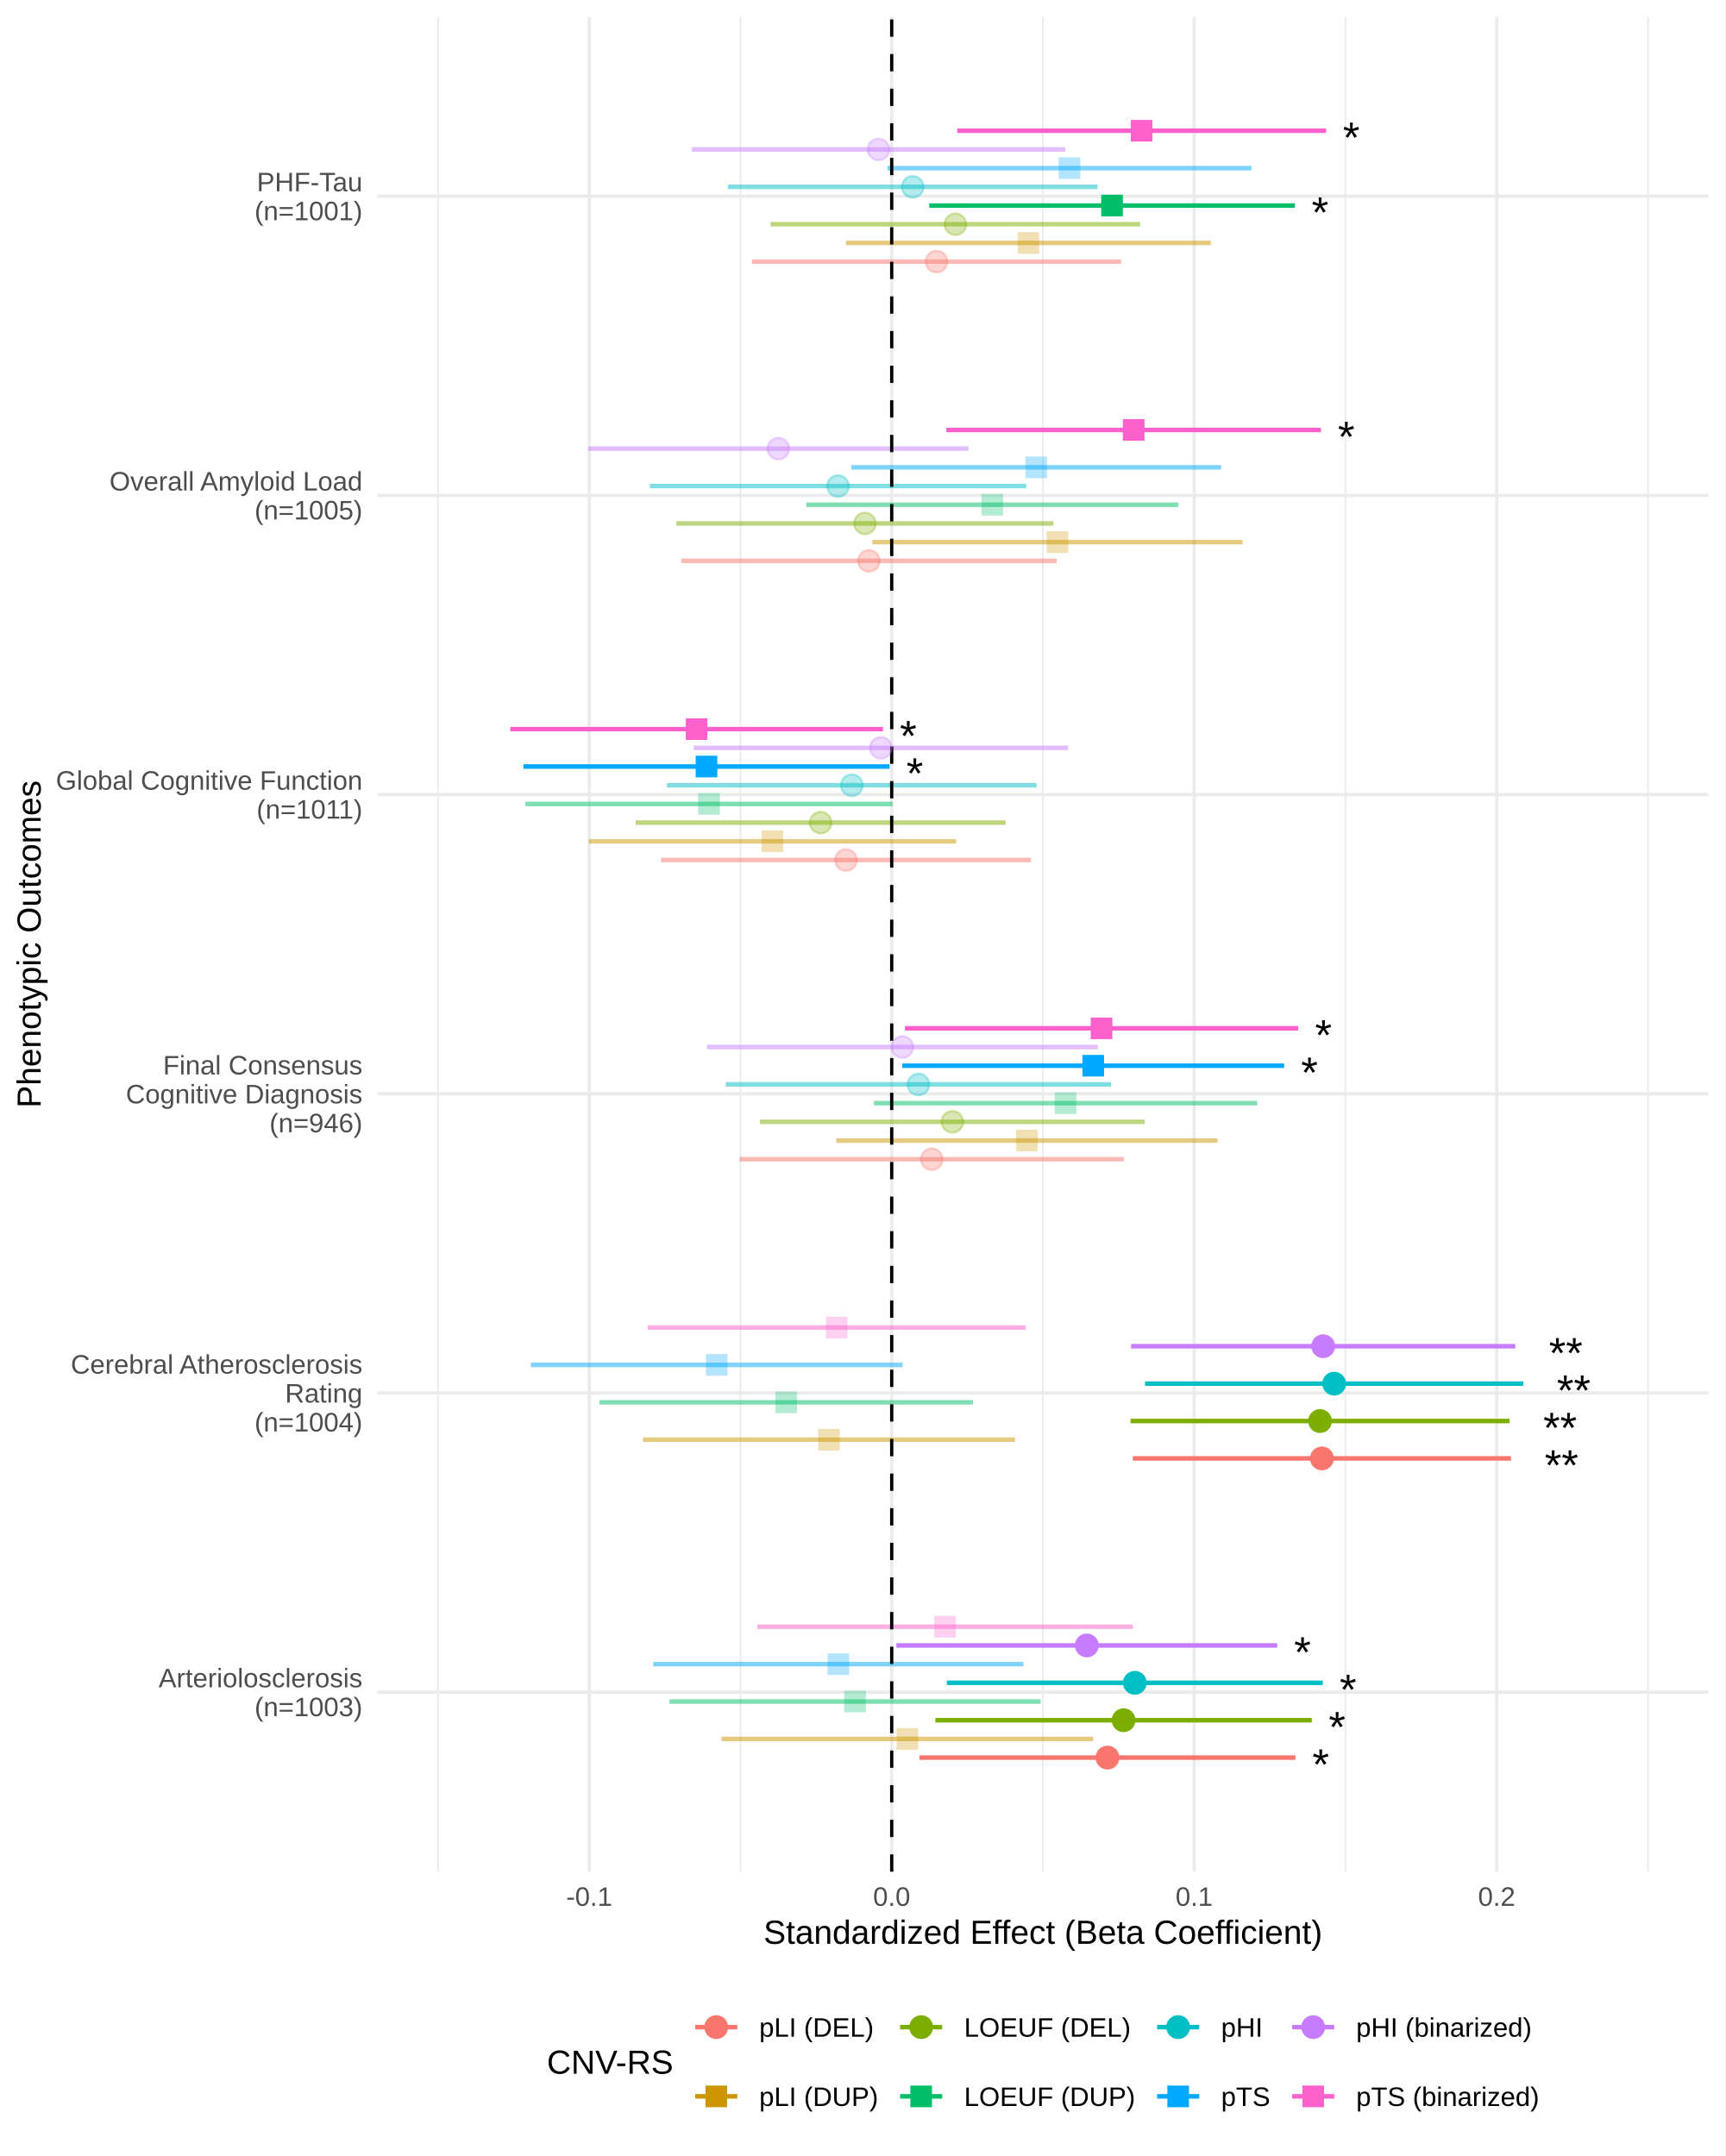
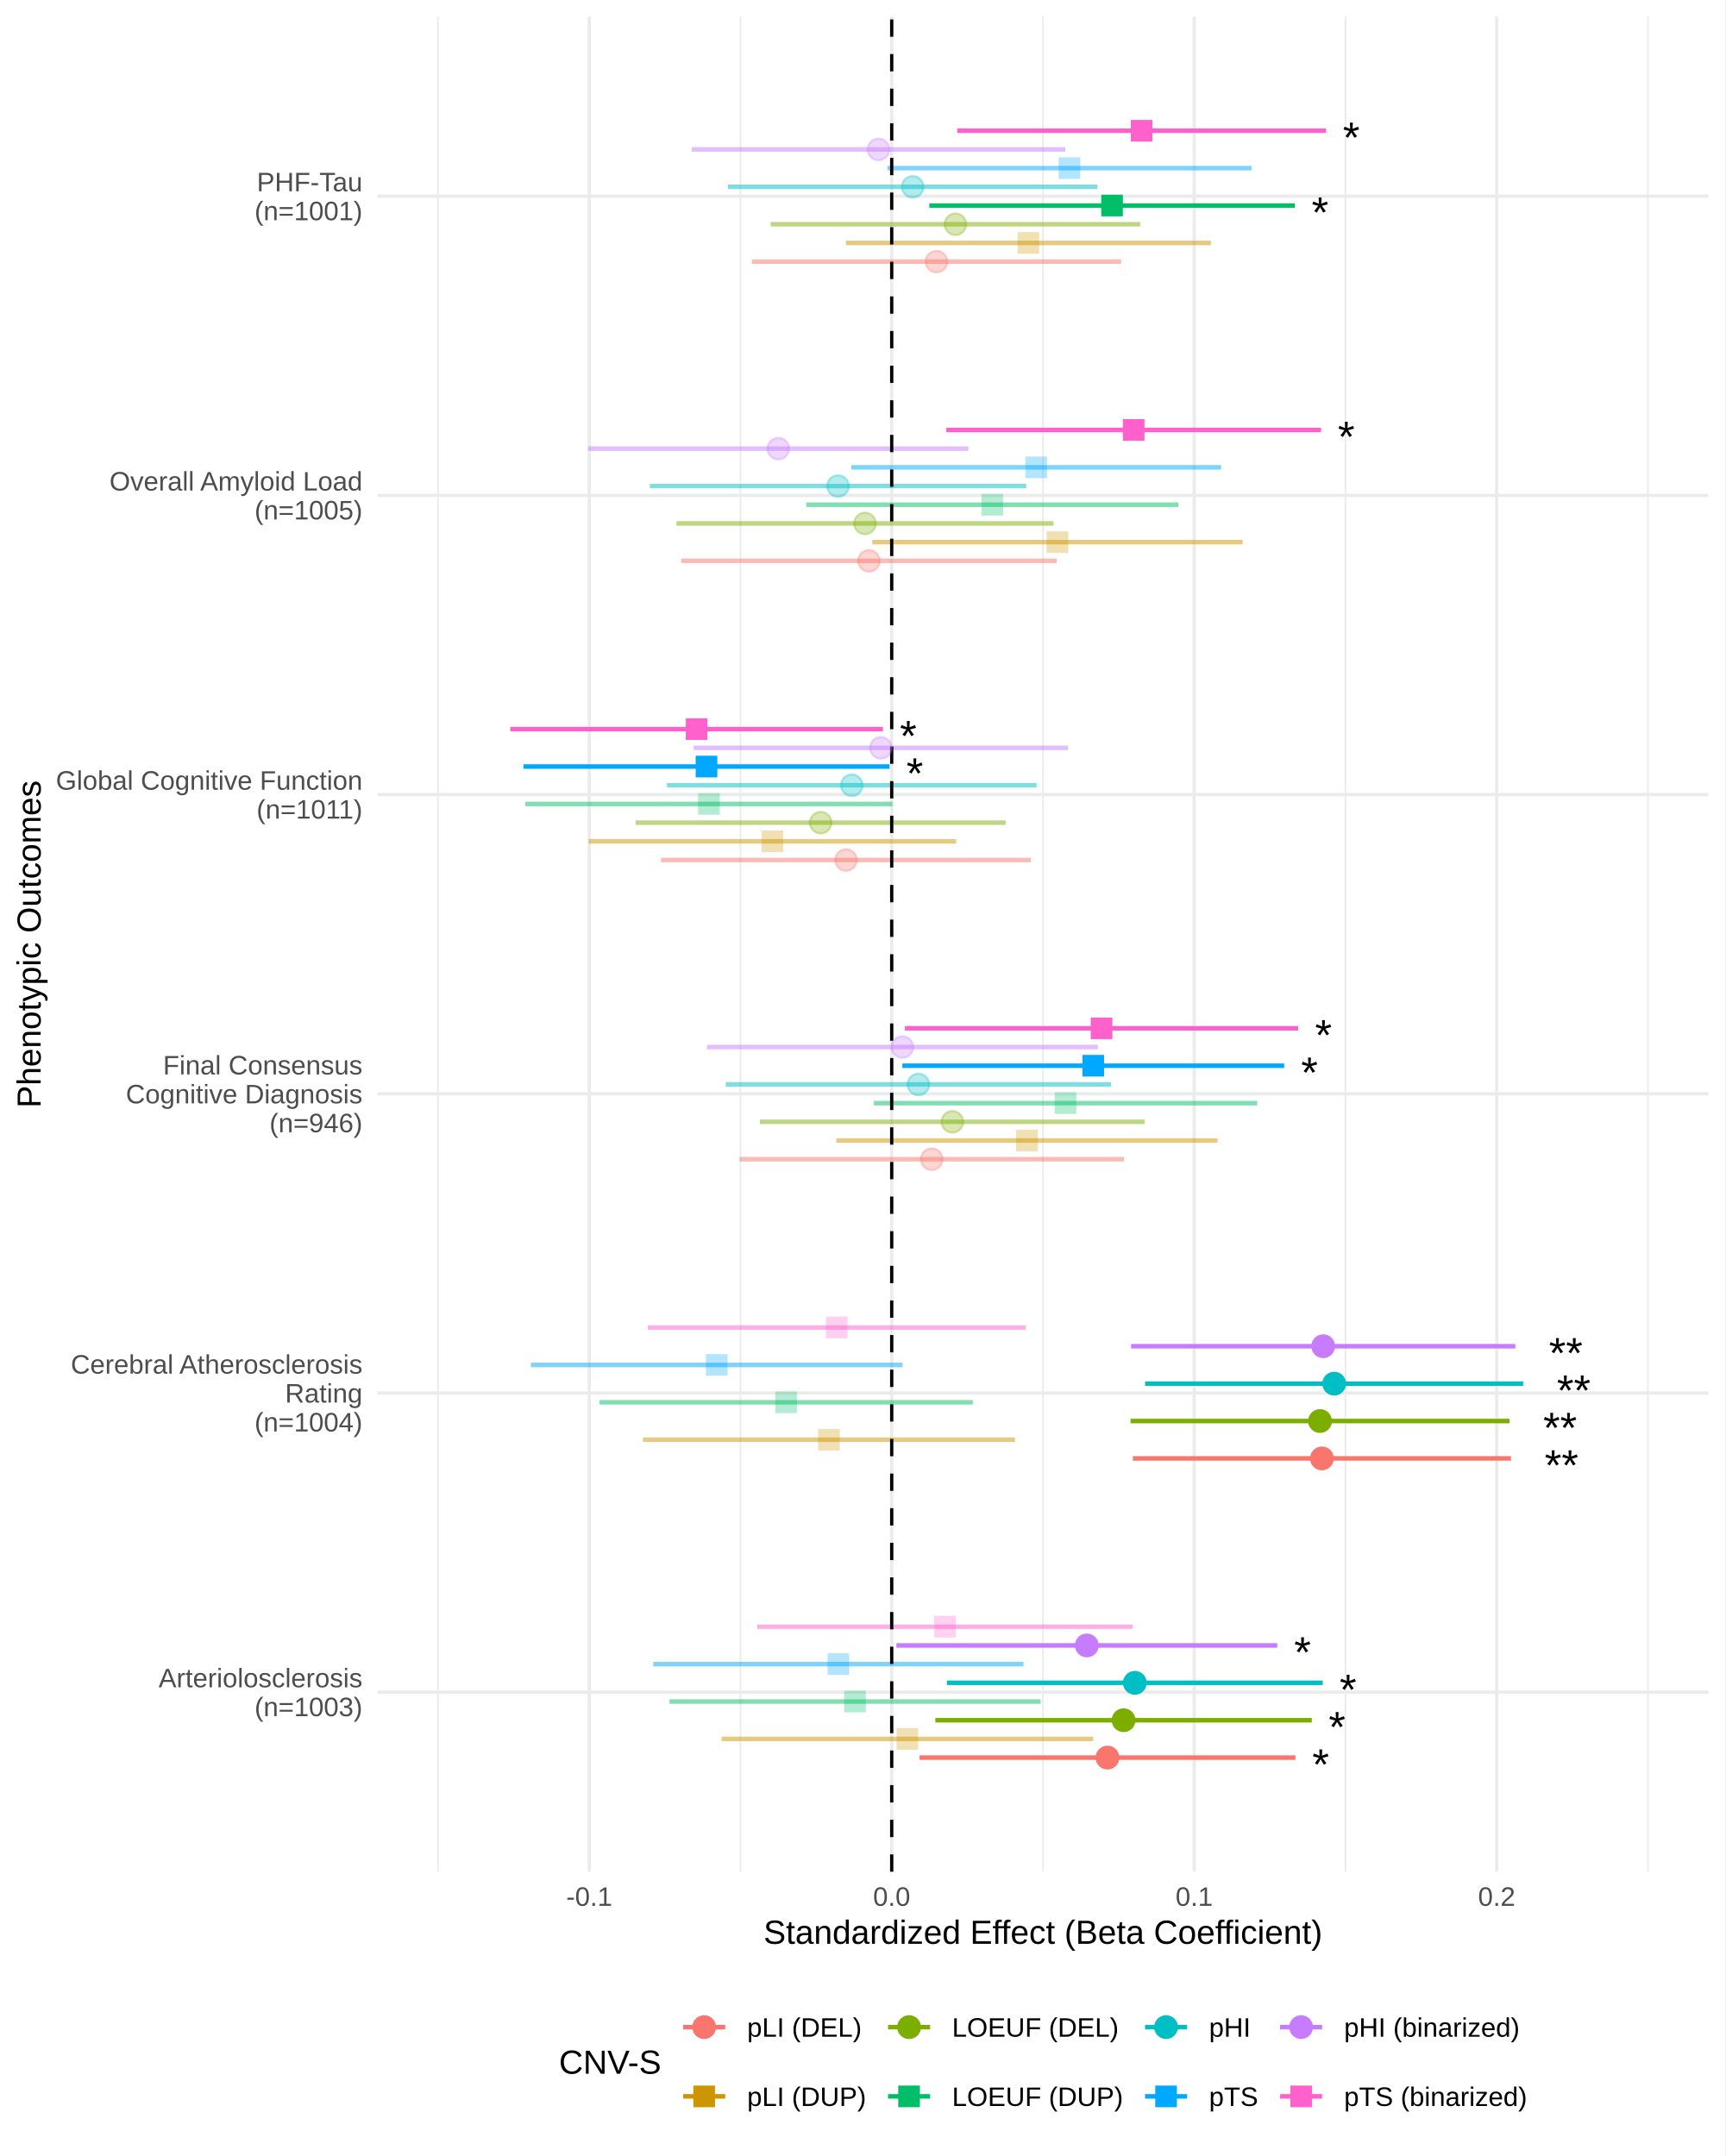
<svg xmlns="http://www.w3.org/2000/svg" width="566.93pt" height="708.66pt" viewBox="0 0 566.93 708.66">
  <g class="svglite">
    <defs>
      <style type="text/css">
    .svglite line, .svglite polyline, .svglite polygon, .svglite path, .svglite rect, .svglite circle {
      fill: none;
      stroke: #000000;
      stroke-linecap: round;
      stroke-linejoin: round;
      stroke-miterlimit: 10.00;
    }
    .svglite text {
      white-space: pre;
    }
    .svglite g.glyphgroup path {
      fill: inherit;
      stroke: none;
    }
  </style>
    </defs>
    <rect width="100%" height="100%" style="stroke: none; fill: #FFFFFF;" />
    <defs>
      <clipPath id="cpMC4wMHw1NjYuOTN8MC4wMHw3MDguNjY=">
        <rect x="0.00" y="0.00" width="566.93" height="708.66" />
      </clipPath>
    </defs>
    <g clip-path="url(#cpMC4wMHw1NjYuOTN8MC4wMHw3MDguNjY=)">
      <rect x="0.00" y="0.00" width="566.93" height="708.66" style="stroke-width: 1.07; stroke: none; fill: #FFFFFF;" />
    </g>
    <defs>
      <clipPath id="cpMTI0LjA1fDU2MS40NXw1LjQ4fDYxNS4yMQ==">
        <rect x="124.05" y="5.48" width="437.40" height="609.73" />
      </clipPath>
    </defs>
    <g clip-path="url(#cpMTI0LjA1fDU2MS40NXw1LjQ4fDYxNS4yMQ==)">
      <polyline points="143.93,615.21 143.93,5.48 " style="stroke-width: 0.53; stroke: #EBEBEB; stroke-linecap: butt;" />
      <polyline points="243.34,615.21 243.34,5.48 " style="stroke-width: 0.53; stroke: #EBEBEB; stroke-linecap: butt;" />
      <polyline points="342.75,615.21 342.75,5.48 " style="stroke-width: 0.53; stroke: #EBEBEB; stroke-linecap: butt;" />
      <polyline points="442.16,615.21 442.16,5.48 " style="stroke-width: 0.53; stroke: #EBEBEB; stroke-linecap: butt;" />
      <polyline points="541.57,615.21 541.57,5.48 " style="stroke-width: 0.53; stroke: #EBEBEB; stroke-linecap: butt;" />
      <polyline points="124.05,556.20 561.45,556.20 " style="stroke-width: 1.07; stroke: #EBEBEB; stroke-linecap: butt;" />
      <polyline points="124.05,457.86 561.45,457.86 " style="stroke-width: 1.07; stroke: #EBEBEB; stroke-linecap: butt;" />
      <polyline points="124.05,359.52 561.45,359.52 " style="stroke-width: 1.07; stroke: #EBEBEB; stroke-linecap: butt;" />
      <polyline points="124.05,261.17 561.45,261.17 " style="stroke-width: 1.07; stroke: #EBEBEB; stroke-linecap: butt;" />
      <polyline points="124.05,162.83 561.45,162.83 " style="stroke-width: 1.07; stroke: #EBEBEB; stroke-linecap: butt;" />
      <polyline points="124.05,64.49 561.45,64.49 " style="stroke-width: 1.07; stroke: #EBEBEB; stroke-linecap: butt;" />
      <polyline points="193.64,615.21 193.64,5.48 " style="stroke-width: 1.07; stroke: #EBEBEB; stroke-linecap: butt;" />
      <polyline points="293.04,615.21 293.04,5.48 " style="stroke-width: 1.07; stroke: #EBEBEB; stroke-linecap: butt;" />
      <polyline points="392.45,615.21 392.45,5.48 " style="stroke-width: 1.07; stroke: #EBEBEB; stroke-linecap: butt;" />
      <polyline points="491.86,615.21 491.86,5.48 " style="stroke-width: 1.07; stroke: #EBEBEB; stroke-linecap: butt;" />
      <line x1="247.10" y1="86.00" x2="368.42" y2="86.00" style="stroke-width: 1.49; stroke: #F8766D; stroke-opacity: 0.50; stroke-linecap: butt;" />
      <line x1="278.00" y1="79.85" x2="397.92" y2="79.85" style="stroke-width: 1.49; stroke: #CD9600; stroke-opacity: 0.50; stroke-linecap: butt;" />
      <line x1="253.24" y1="73.71" x2="374.71" y2="73.71" style="stroke-width: 1.49; stroke: #7CAE00; stroke-opacity: 0.50; stroke-linecap: butt;" />
      <line x1="305.39" y1="67.56" x2="425.51" y2="67.56" style="stroke-width: 1.49; stroke: #00BE67; stroke-linecap: butt;" />
      <line x1="239.20" y1="61.41" x2="360.67" y2="61.41" style="stroke-width: 1.49; stroke: #00BFC4; stroke-opacity: 0.50; stroke-linecap: butt;" />
      <line x1="291.63" y1="55.27" x2="411.29" y2="55.27" style="stroke-width: 1.49; stroke: #00A9FF; stroke-opacity: 0.50; stroke-linecap: butt;" />
      <line x1="227.32" y1="49.12" x2="350.08" y2="49.12" style="stroke-width: 1.49; stroke: #C77CFF; stroke-opacity: 0.50; stroke-linecap: butt;" />
      <line x1="314.57" y1="42.97" x2="435.78" y2="42.97" style="stroke-width: 1.49; stroke: #FF61CC; stroke-linecap: butt;" />
      <line x1="223.85" y1="184.34" x2="347.25" y2="184.34" style="stroke-width: 1.49; stroke: #F8766D; stroke-opacity: 0.50; stroke-linecap: butt;" />
      <line x1="286.66" y1="178.19" x2="408.36" y2="178.19" style="stroke-width: 1.49; stroke: #CD9600; stroke-opacity: 0.50; stroke-linecap: butt;" />
      <line x1="222.30" y1="172.05" x2="346.19" y2="172.05" style="stroke-width: 1.49; stroke: #7CAE00; stroke-opacity: 0.50; stroke-linecap: butt;" />
      <line x1="264.97" y1="165.90" x2="387.23" y2="165.90" style="stroke-width: 1.49; stroke: #00BE67; stroke-opacity: 0.50; stroke-linecap: butt;" />
      <line x1="213.54" y1="159.76" x2="337.23" y2="159.76" style="stroke-width: 1.49; stroke: #00BFC4; stroke-opacity: 0.50; stroke-linecap: butt;" />
      <line x1="279.77" y1="153.61" x2="401.28" y2="153.61" style="stroke-width: 1.49; stroke: #00A9FF; stroke-opacity: 0.50; stroke-linecap: butt;" />
      <line x1="193.31" y1="147.46" x2="318.23" y2="147.46" style="stroke-width: 1.49; stroke: #C77CFF; stroke-opacity: 0.50; stroke-linecap: butt;" />
      <line x1="310.99" y1="141.32" x2="434.12" y2="141.32" style="stroke-width: 1.49; stroke: #FF61CC; stroke-linecap: butt;" />
      <line x1="302.18" y1="577.71" x2="425.72" y2="577.71" style="stroke-width: 1.49; stroke: #F8766D; stroke-linecap: butt;" />
      <line x1="237.13" y1="571.57" x2="359.24" y2="571.57" style="stroke-width: 1.49; stroke: #CD9600; stroke-opacity: 0.50; stroke-linecap: butt;" />
      <line x1="307.38" y1="565.42" x2="431.09" y2="565.42" style="stroke-width: 1.49; stroke: #7CAE00; stroke-linecap: butt;" />
      <line x1="220.01" y1="559.28" x2="341.96" y2="559.28" style="stroke-width: 1.49; stroke: #00BE67; stroke-opacity: 0.50; stroke-linecap: butt;" />
      <line x1="311.17" y1="553.13" x2="434.70" y2="553.13" style="stroke-width: 1.49; stroke: #00BFC4; stroke-linecap: butt;" />
      <line x1="214.67" y1="546.98" x2="336.34" y2="546.98" style="stroke-width: 1.49; stroke: #00A9FF; stroke-opacity: 0.50; stroke-linecap: butt;" />
      <line x1="294.58" y1="540.84" x2="419.74" y2="540.84" style="stroke-width: 1.49; stroke: #C77CFF; stroke-linecap: butt;" />
      <line x1="248.87" y1="534.69" x2="372.28" y2="534.69" style="stroke-width: 1.49; stroke: #FF61CC; stroke-opacity: 0.50; stroke-linecap: butt;" />
      <line x1="372.29" y1="479.37" x2="496.55" y2="479.37" style="stroke-width: 1.49; stroke: #F8766D; stroke-linecap: butt;" />
      <line x1="211.30" y1="473.22" x2="333.55" y2="473.22" style="stroke-width: 1.49; stroke: #CD9600; stroke-opacity: 0.50; stroke-linecap: butt;" />
      <line x1="371.53" y1="467.08" x2="496.08" y2="467.08" style="stroke-width: 1.49; stroke: #7CAE00; stroke-linecap: butt;" />
      <line x1="197.00" y1="460.93" x2="319.71" y2="460.93" style="stroke-width: 1.49; stroke: #00BE67; stroke-opacity: 0.50; stroke-linecap: butt;" />
      <line x1="376.30" y1="454.79" x2="500.57" y2="454.79" style="stroke-width: 1.49; stroke: #00BFC4; stroke-linecap: butt;" />
      <line x1="174.46" y1="448.64" x2="296.61" y2="448.64" style="stroke-width: 1.49; stroke: #00A9FF; stroke-opacity: 0.50; stroke-linecap: butt;" />
      <line x1="371.70" y1="442.49" x2="497.97" y2="442.49" style="stroke-width: 1.49; stroke: #C77CFF; stroke-linecap: butt;" />
      <line x1="212.87" y1="436.35" x2="337.09" y2="436.35" style="stroke-width: 1.49; stroke: #FF61CC; stroke-opacity: 0.50; stroke-linecap: butt;" />
      <line x1="217.23" y1="282.68" x2="338.80" y2="282.68" style="stroke-width: 1.49; stroke: #F8766D; stroke-opacity: 0.50; stroke-linecap: butt;" />
      <line x1="193.48" y1="276.54" x2="314.22" y2="276.54" style="stroke-width: 1.49; stroke: #CD9600; stroke-opacity: 0.50; stroke-linecap: butt;" />
      <line x1="208.90" y1="270.39" x2="330.48" y2="270.39" style="stroke-width: 1.49; stroke: #7CAE00; stroke-opacity: 0.50; stroke-linecap: butt;" />
      <line x1="172.66" y1="264.25" x2="293.30" y2="264.25" style="stroke-width: 1.49; stroke: #00BE67; stroke-opacity: 0.50; stroke-linecap: butt;" />
      <line x1="219.18" y1="258.10" x2="340.65" y2="258.10" style="stroke-width: 1.49; stroke: #00BFC4; stroke-opacity: 0.50; stroke-linecap: butt;" />
      <line x1="172.02" y1="251.95" x2="292.33" y2="251.95" style="stroke-width: 1.49; stroke: #00A9FF; stroke-linecap: butt;" />
      <line x1="227.98" y1="245.81" x2="350.98" y2="245.81" style="stroke-width: 1.49; stroke: #C77CFF; stroke-opacity: 0.50; stroke-linecap: butt;" />
      <line x1="167.69" y1="239.66" x2="290.17" y2="239.66" style="stroke-width: 1.49; stroke: #FF61CC; stroke-linecap: butt;" />
      <line x1="243.03" y1="381.03" x2="369.35" y2="381.03" style="stroke-width: 1.49; stroke: #F8766D; stroke-opacity: 0.50; stroke-linecap: butt;" />
      <line x1="274.84" y1="374.88" x2="400.12" y2="374.88" style="stroke-width: 1.49; stroke: #CD9600; stroke-opacity: 0.50; stroke-linecap: butt;" />
      <line x1="249.74" y1="368.73" x2="376.19" y2="368.73" style="stroke-width: 1.49; stroke: #7CAE00; stroke-opacity: 0.50; stroke-linecap: butt;" />
      <line x1="287.18" y1="362.59" x2="413.15" y2="362.59" style="stroke-width: 1.49; stroke: #00BE67; stroke-opacity: 0.50; stroke-linecap: butt;" />
      <line x1="238.52" y1="356.44" x2="365.12" y2="356.44" style="stroke-width: 1.49; stroke: #00BFC4; stroke-opacity: 0.50; stroke-linecap: butt;" />
      <line x1="296.53" y1="350.30" x2="422.02" y2="350.30" style="stroke-width: 1.49; stroke: #00A9FF; stroke-linecap: butt;" />
      <line x1="232.32" y1="344.15" x2="360.79" y2="344.15" style="stroke-width: 1.49; stroke: #C77CFF; stroke-opacity: 0.50; stroke-linecap: butt;" />
      <line x1="297.38" y1="338.00" x2="426.62" y2="338.00" style="stroke-width: 1.49; stroke: #FF61CC; stroke-linecap: butt;" />
      <line x1="293.04" y1="615.21" x2="293.04" y2="5.48" style="stroke-width: 1.07; stroke-dasharray: 5.69,5.69; stroke-linecap: butt;" />
      <circle cx="307.76" cy="86.00" r="3.56" style="stroke-width: 0.71; stroke: #F8766D; stroke-opacity: 0.30; fill: #F8766D; fill-opacity: 0.30;" />
      <polygon points="334.40,83.41 341.51,83.41 341.51,76.30 334.40,76.30 " style="stroke-width: 0.71; stroke: none; fill: #CD9600; fill-opacity: 0.30;" />
      <circle cx="313.97" cy="73.71" r="3.56" style="stroke-width: 0.71; stroke: #7CAE00; stroke-opacity: 0.30; fill: #7CAE00; fill-opacity: 0.30;" />
      <polygon points="361.89,71.11 369.00,71.11 369.00,64.00 361.89,64.00 " style="stroke-width: 0.71; stroke: none; fill: #00BE67;" />
      <circle cx="299.94" cy="61.41" r="3.56" style="stroke-width: 0.71; stroke: #00BFC4; stroke-opacity: 0.30; fill: #00BFC4; fill-opacity: 0.30;" />
      <polygon points="347.90,58.82 355.01,58.82 355.01,51.71 347.90,51.71 " style="stroke-width: 0.71; stroke: none; fill: #00A9FF; fill-opacity: 0.30;" />
      <circle cx="288.70" cy="49.12" r="3.56" style="stroke-width: 0.71; stroke: #C77CFF; stroke-opacity: 0.30; fill: #C77CFF; fill-opacity: 0.30;" />
      <polygon points="371.62,46.53 378.73,46.53 378.73,39.42 371.62,39.42 " style="stroke-width: 0.71; stroke: none; fill: #FF61CC;" />
      <circle cx="285.55" cy="184.34" r="3.56" style="stroke-width: 0.71; stroke: #F8766D; stroke-opacity: 0.30; fill: #F8766D; fill-opacity: 0.30;" />
      <polygon points="343.95,181.75 351.07,181.75 351.07,174.64 343.95,174.64 " style="stroke-width: 0.71; stroke: none; fill: #CD9600; fill-opacity: 0.30;" />
      <circle cx="284.25" cy="172.05" r="3.56" style="stroke-width: 0.71; stroke: #7CAE00; stroke-opacity: 0.30; fill: #7CAE00; fill-opacity: 0.30;" />
      <polygon points="322.54,169.46 329.65,169.46 329.65,162.35 322.54,162.35 " style="stroke-width: 0.71; stroke: none; fill: #00BE67; fill-opacity: 0.30;" />
      <circle cx="275.39" cy="159.76" r="3.56" style="stroke-width: 0.71; stroke: #00BFC4; stroke-opacity: 0.30; fill: #00BFC4; fill-opacity: 0.30;" />
      <polygon points="336.97,157.16 344.08,157.16 344.08,150.05 336.97,150.05 " style="stroke-width: 0.71; stroke: none; fill: #00A9FF; fill-opacity: 0.30;" />
      <circle cx="255.77" cy="147.46" r="3.56" style="stroke-width: 0.71; stroke: #C77CFF; stroke-opacity: 0.30; fill: #C77CFF; fill-opacity: 0.30;" />
      <polygon points="369.00,144.87 376.11,144.87 376.11,137.76 369.00,137.76 " style="stroke-width: 0.71; stroke: none; fill: #FF61CC;" />
      <circle cx="363.95" cy="577.71" r="3.56" style="stroke-width: 0.71; stroke: #F8766D; fill: #F8766D;" />
      <polygon points="294.63,575.12 301.74,575.12 301.74,568.01 294.63,568.01 " style="stroke-width: 0.71; stroke: none; fill: #CD9600; fill-opacity: 0.30;" />
      <circle cx="369.24" cy="565.42" r="3.56" style="stroke-width: 0.71; stroke: #7CAE00; fill: #7CAE00;" />
      <polygon points="277.43,562.83 284.54,562.83 284.54,555.72 277.43,555.72 " style="stroke-width: 0.71; stroke: none; fill: #00BE67; fill-opacity: 0.30;" />
      <circle cx="372.94" cy="553.13" r="3.56" style="stroke-width: 0.71; stroke: #00BFC4; fill: #00BFC4;" />
      <polygon points="271.95,550.54 279.06,550.54 279.06,543.43 271.95,543.43 " style="stroke-width: 0.71; stroke: none; fill: #00A9FF; fill-opacity: 0.30;" />
      <circle cx="357.16" cy="540.84" r="3.56" style="stroke-width: 0.71; stroke: #C77CFF; fill: #C77CFF;" />
      <polygon points="307.02,538.24 314.13,538.24 314.13,531.13 307.02,531.13 " style="stroke-width: 0.71; stroke: none; fill: #FF61CC; fill-opacity: 0.30;" />
      <circle cx="434.42" cy="479.37" r="3.56" style="stroke-width: 0.71; stroke: #F8766D; fill: #F8766D;" />
      <polygon points="268.87,476.78 275.98,476.78 275.98,469.67 268.87,469.67 " style="stroke-width: 0.71; stroke: none; fill: #CD9600; fill-opacity: 0.30;" />
      <circle cx="433.80" cy="467.08" r="3.56" style="stroke-width: 0.71; stroke: #7CAE00; fill: #7CAE00;" />
      <polygon points="254.80,464.49 261.91,464.49 261.91,457.38 254.80,457.38 " style="stroke-width: 0.71; stroke: none; fill: #00BE67; fill-opacity: 0.30;" />
      <circle cx="438.44" cy="454.79" r="3.56" style="stroke-width: 0.71; stroke: #00BFC4; fill: #00BFC4;" />
      <polygon points="231.98,452.19 239.09,452.19 239.09,445.08 231.98,445.08 " style="stroke-width: 0.71; stroke: none; fill: #00A9FF; fill-opacity: 0.30;" />
      <circle cx="434.83" cy="442.49" r="3.56" style="stroke-width: 0.71; stroke: #C77CFF; fill: #C77CFF;" />
      <polygon points="271.42,439.90 278.54,439.90 278.54,432.79 271.42,432.79 " style="stroke-width: 0.71; stroke: none; fill: #FF61CC; fill-opacity: 0.30;" />
      <circle cx="278.02" cy="282.68" r="3.56" style="stroke-width: 0.71; stroke: #F8766D; stroke-opacity: 0.30; fill: #F8766D; fill-opacity: 0.30;" />
      <polygon points="250.29,280.09 257.41,280.09 257.41,272.98 250.29,272.98 " style="stroke-width: 0.71; stroke: none; fill: #CD9600; fill-opacity: 0.30;" />
      <circle cx="269.69" cy="270.39" r="3.56" style="stroke-width: 0.71; stroke: #7CAE00; stroke-opacity: 0.30; fill: #7CAE00; fill-opacity: 0.30;" />
      <polygon points="229.42,267.80 236.54,267.80 236.54,260.69 229.42,260.69 " style="stroke-width: 0.71; stroke: none; fill: #00BE67; fill-opacity: 0.30;" />
      <circle cx="279.92" cy="258.10" r="3.56" style="stroke-width: 0.71; stroke: #00BFC4; stroke-opacity: 0.30; fill: #00BFC4; fill-opacity: 0.30;" />
      <polygon points="228.62,255.51 235.73,255.51 235.73,248.40 228.62,248.40 " style="stroke-width: 0.71; stroke: none; fill: #00A9FF;" />
      <circle cx="289.48" cy="245.81" r="3.56" style="stroke-width: 0.71; stroke: #C77CFF; stroke-opacity: 0.30; fill: #C77CFF; fill-opacity: 0.30;" />
      <polygon points="225.37,243.21 232.48,243.21 232.48,236.10 225.37,236.10 " style="stroke-width: 0.71; stroke: none; fill: #FF61CC;" />
      <circle cx="306.19" cy="381.03" r="3.56" style="stroke-width: 0.71; stroke: #F8766D; stroke-opacity: 0.30; fill: #F8766D; fill-opacity: 0.30;" />
      <polygon points="333.93,378.44 341.04,378.44 341.04,371.33 333.93,371.33 " style="stroke-width: 0.71; stroke: none; fill: #CD9600; fill-opacity: 0.30;" />
      <circle cx="312.97" cy="368.73" r="3.56" style="stroke-width: 0.71; stroke: #7CAE00; stroke-opacity: 0.30; fill: #7CAE00; fill-opacity: 0.30;" />
      <polygon points="346.61,366.14 353.72,366.14 353.72,359.03 346.61,359.03 " style="stroke-width: 0.71; stroke: none; fill: #00BE67; fill-opacity: 0.30;" />
      <circle cx="301.82" cy="356.44" r="3.56" style="stroke-width: 0.71; stroke: #00BFC4; stroke-opacity: 0.30; fill: #00BFC4; fill-opacity: 0.30;" />
      <polygon points="355.72,353.85 362.83,353.85 362.83,346.74 355.72,346.74 " style="stroke-width: 0.71; stroke: none; fill: #00A9FF;" />
      <circle cx="296.56" cy="344.15" r="3.56" style="stroke-width: 0.71; stroke: #C77CFF; stroke-opacity: 0.30; fill: #C77CFF; fill-opacity: 0.30;" />
      <polygon points="358.45,341.56 365.56,341.56 365.56,334.45 358.45,334.45 " style="stroke-width: 0.71; stroke: none; fill: #FF61CC;" />
      <text x="431.04" y="74.69" style="font-size: 14.23px; font-family: &quot;Arial&quot;;" textLength="5.53px" lengthAdjust="spacingAndGlyphs">*</text>
      <text x="441.31" y="50.10" style="font-size: 14.23px; font-family: &quot;Arial&quot;;" textLength="5.53px" lengthAdjust="spacingAndGlyphs">*</text>
      <text x="439.65" y="148.44" style="font-size: 14.23px; font-family: &quot;Arial&quot;;" textLength="5.53px" lengthAdjust="spacingAndGlyphs">*</text>
      <text x="431.25" y="584.84" style="font-size: 14.23px; font-family: &quot;Arial&quot;;" textLength="5.53px" lengthAdjust="spacingAndGlyphs">*</text>
      <text x="436.63" y="572.55" style="font-size: 14.23px; font-family: &quot;Arial&quot;;" textLength="5.53px" lengthAdjust="spacingAndGlyphs">*</text>
      <text x="440.24" y="560.26" style="font-size: 14.23px; font-family: &quot;Arial&quot;;" textLength="5.53px" lengthAdjust="spacingAndGlyphs">*</text>
      <text x="425.27" y="547.96" style="font-size: 14.23px; font-family: &quot;Arial&quot;;" textLength="5.53px" lengthAdjust="spacingAndGlyphs">*</text>
      <text x="507.62" y="486.50" style="font-size: 14.23px; font-family: &quot;Arial&quot;;" textLength="11.06px" lengthAdjust="spacingAndGlyphs">**</text>
      <text x="507.14" y="474.20" style="font-size: 14.23px; font-family: &quot;Arial&quot;;" textLength="11.06px" lengthAdjust="spacingAndGlyphs">**</text>
      <text x="511.63" y="461.91" style="font-size: 14.23px; font-family: &quot;Arial&quot;;" textLength="11.06px" lengthAdjust="spacingAndGlyphs">**</text>
      <text x="509.03" y="449.62" style="font-size: 14.23px; font-family: &quot;Arial&quot;;" textLength="11.06px" lengthAdjust="spacingAndGlyphs">**</text>
      <text x="297.86" y="259.08" style="font-size: 14.23px; font-family: &quot;Arial&quot;;" textLength="5.53px" lengthAdjust="spacingAndGlyphs">*</text>
      <text x="295.70" y="246.79" style="font-size: 14.23px; font-family: &quot;Arial&quot;;" textLength="5.53px" lengthAdjust="spacingAndGlyphs">*</text>
      <text x="427.55" y="357.42" style="font-size: 14.23px; font-family: &quot;Arial&quot;;" textLength="5.53px" lengthAdjust="spacingAndGlyphs">*</text>
      <text x="432.15" y="345.13" style="font-size: 14.23px; font-family: &quot;Arial&quot;;" textLength="5.53px" lengthAdjust="spacingAndGlyphs">*</text>
    </g>
    <g clip-path="url(#cpMC4wMHw1NjYuOTN8MC4wMHw3MDguNjY=)">
      <text x="119.12" y="554.60" text-anchor="end" style="font-size: 8.80px;fill: #4D4D4D; font-family: &quot;Arial&quot;;" textLength="66.97px" lengthAdjust="spacingAndGlyphs">Arteriolosclerosis</text>
      <text x="119.12" y="564.10" text-anchor="end" style="font-size: 8.80px;fill: #4D4D4D; font-family: &quot;Arial&quot;;" textLength="35.44px" lengthAdjust="spacingAndGlyphs">(n=1003)</text>
      <text x="119.12" y="451.50" text-anchor="end" style="font-size: 8.80px;fill: #4D4D4D; font-family: &quot;Arial&quot;;" textLength="95.81px" lengthAdjust="spacingAndGlyphs">Cerebral Atherosclerosis</text>
      <text x="119.12" y="461.01" text-anchor="end" style="font-size: 8.80px;fill: #4D4D4D; font-family: &quot;Arial&quot;;" textLength="25.42px" lengthAdjust="spacingAndGlyphs">Rating</text>
      <text x="119.12" y="470.51" text-anchor="end" style="font-size: 8.80px;fill: #4D4D4D; font-family: &quot;Arial&quot;;" textLength="35.44px" lengthAdjust="spacingAndGlyphs">(n=1004)</text>
      <text x="119.12" y="353.16" text-anchor="end" style="font-size: 8.80px;fill: #4D4D4D; font-family: &quot;Arial&quot;;" textLength="65.53px" lengthAdjust="spacingAndGlyphs">Final Consensus</text>
      <text x="119.12" y="362.67" text-anchor="end" style="font-size: 8.80px;fill: #4D4D4D; font-family: &quot;Arial&quot;;" textLength="77.75px" lengthAdjust="spacingAndGlyphs">Cognitive Diagnosis</text>
      <text x="119.12" y="372.17" text-anchor="end" style="font-size: 8.80px;fill: #4D4D4D; font-family: &quot;Arial&quot;;" textLength="30.55px" lengthAdjust="spacingAndGlyphs">(n=946)</text>
      <text x="119.12" y="259.57" text-anchor="end" style="font-size: 8.80px;fill: #4D4D4D; font-family: &quot;Arial&quot;;" textLength="100.70px" lengthAdjust="spacingAndGlyphs">Global Cognitive Function</text>
      <text x="119.12" y="269.07" text-anchor="end" style="font-size: 8.80px;fill: #4D4D4D; font-family: &quot;Arial&quot;;" textLength="34.78px" lengthAdjust="spacingAndGlyphs">(n=1011)</text>
      <text x="119.12" y="161.23" text-anchor="end" style="font-size: 8.80px;fill: #4D4D4D; font-family: &quot;Arial&quot;;" textLength="83.11px" lengthAdjust="spacingAndGlyphs">Overall Amyloid Load</text>
      <text x="119.12" y="170.73" text-anchor="end" style="font-size: 8.80px;fill: #4D4D4D; font-family: &quot;Arial&quot;;" textLength="35.44px" lengthAdjust="spacingAndGlyphs">(n=1005)</text>
      <text x="119.12" y="62.88" text-anchor="end" style="font-size: 8.80px;fill: #4D4D4D; font-family: &quot;Arial&quot;;" textLength="34.72px" lengthAdjust="spacingAndGlyphs">PHF-Tau</text>
      <text x="119.12" y="72.39" text-anchor="end" style="font-size: 8.80px;fill: #4D4D4D; font-family: &quot;Arial&quot;;" textLength="35.44px" lengthAdjust="spacingAndGlyphs">(n=1001)</text>
      <text x="193.64" y="626.44" text-anchor="middle" style="font-size: 8.80px;fill: #4D4D4D; font-family: &quot;Arial&quot;;" textLength="15.14px" lengthAdjust="spacingAndGlyphs">-0.1</text>
      <text x="293.04" y="626.44" text-anchor="middle" style="font-size: 8.80px;fill: #4D4D4D; font-family: &quot;Arial&quot;;" textLength="12.22px" lengthAdjust="spacingAndGlyphs">0.0</text>
      <text x="392.45" y="626.44" text-anchor="middle" style="font-size: 8.80px;fill: #4D4D4D; font-family: &quot;Arial&quot;;" textLength="12.22px" lengthAdjust="spacingAndGlyphs">0.1</text>
      <text x="491.86" y="626.44" text-anchor="middle" style="font-size: 8.80px;fill: #4D4D4D; font-family: &quot;Arial&quot;;" textLength="12.22px" lengthAdjust="spacingAndGlyphs">0.2</text>
      <text x="342.75" y="638.91" text-anchor="middle" style="font-size: 11.00px; font-family: &quot;Arial&quot;;" textLength="183.78px" lengthAdjust="spacingAndGlyphs">Standardized Effect (Beta Coefficient)</text>
      <text transform="translate(13.36,310.34) rotate(-90)" text-anchor="middle" style="font-size: 11.00px; font-family: &quot;Arial&quot;;" textLength="107.69px" lengthAdjust="spacingAndGlyphs">Phenotypic Outcomes</text>
-       <text x="179.72" y="681.62" style="font-size: 11.00px; font-family: &quot;Arial&quot;;" textLength="41.55px" lengthAdjust="spacingAndGlyphs">CNV-RS</text>
-       <line x1="228.47" y1="666.30" x2="242.30" y2="666.30" style="stroke-width: 1.49; stroke: #F8766D; stroke-linecap: butt;" />
-       <circle cx="235.38" cy="666.30" r="3.56" style="stroke-width: 0.71; stroke: #F8766D; fill: #F8766D;" />
-       <line x1="228.47" y1="689.06" x2="242.30" y2="689.06" style="stroke-width: 1.49; stroke: #CD9600; stroke-linecap: butt;" />
-       <polygon points="231.83,692.62 238.94,692.62 238.94,685.51 231.83,685.51 " style="stroke-width: 0.71; stroke: none; fill: #CD9600;" />
-       <line x1="295.80" y1="666.30" x2="309.63" y2="666.30" style="stroke-width: 1.49; stroke: #7CAE00; stroke-linecap: butt;" />
-       <circle cx="302.72" cy="666.30" r="3.56" style="stroke-width: 0.71; stroke: #7CAE00; fill: #7CAE00;" />
-       <line x1="295.80" y1="689.06" x2="309.63" y2="689.06" style="stroke-width: 1.49; stroke: #00BE67; stroke-linecap: butt;" />
-       <polygon points="299.16,692.62 306.27,692.62 306.27,685.51 299.16,685.51 " style="stroke-width: 0.71; stroke: none; fill: #00BE67;" />
-       <line x1="380.26" y1="666.30" x2="394.09" y2="666.30" style="stroke-width: 1.49; stroke: #00BFC4; stroke-linecap: butt;" />
-       <circle cx="387.17" cy="666.30" r="3.56" style="stroke-width: 0.71; stroke: #00BFC4; fill: #00BFC4;" />
-       <line x1="380.26" y1="689.06" x2="394.09" y2="689.06" style="stroke-width: 1.49; stroke: #00A9FF; stroke-linecap: butt;" />
-       <polygon points="383.62,692.62 390.73,692.62 390.73,685.51 383.62,685.51 " style="stroke-width: 0.71; stroke: none; fill: #00A9FF;" />
-       <line x1="424.64" y1="666.30" x2="438.47" y2="666.30" style="stroke-width: 1.49; stroke: #C77CFF; stroke-linecap: butt;" />
-       <circle cx="431.55" cy="666.30" r="3.56" style="stroke-width: 0.71; stroke: #C77CFF; fill: #C77CFF;" />
-       <line x1="424.64" y1="689.06" x2="438.47" y2="689.06" style="stroke-width: 1.49; stroke: #FF61CC; stroke-linecap: butt;" />
-       <polygon points="428.00,692.62 435.11,692.62 435.11,685.51 428.00,685.51 " style="stroke-width: 0.71; stroke: none; fill: #FF61CC;" />
-       <text x="249.50" y="669.45" style="font-size: 8.80px; font-family: &quot;Arial&quot;;" textLength="37.62px" lengthAdjust="spacingAndGlyphs">pLI (DEL)</text>
-       <text x="249.50" y="692.21" style="font-size: 8.80px; font-family: &quot;Arial&quot;;" textLength="39.09px" lengthAdjust="spacingAndGlyphs">pLI (DUP)</text>
-       <text x="316.84" y="669.45" style="font-size: 8.80px; font-family: &quot;Arial&quot;;" textLength="54.75px" lengthAdjust="spacingAndGlyphs">LOEUF (DEL)</text>
-       <text x="316.84" y="692.21" style="font-size: 8.80px; font-family: &quot;Arial&quot;;" textLength="56.22px" lengthAdjust="spacingAndGlyphs">LOEUF (DUP)</text>
-       <text x="401.29" y="669.45" style="font-size: 8.80px; font-family: &quot;Arial&quot;;" textLength="13.69px" lengthAdjust="spacingAndGlyphs">pHI</text>
-       <text x="401.29" y="692.21" style="font-size: 8.80px; font-family: &quot;Arial&quot;;" textLength="16.14px" lengthAdjust="spacingAndGlyphs">pTS</text>
-       <text x="445.67" y="669.45" style="font-size: 8.80px; font-family: &quot;Arial&quot;;" textLength="57.66px" lengthAdjust="spacingAndGlyphs">pHI (binarized)</text>
-       <text x="445.67" y="692.21" style="font-size: 8.80px; font-family: &quot;Arial&quot;;" textLength="60.11px" lengthAdjust="spacingAndGlyphs">pTS (binarized)</text>
+       <text x="183.69" y="681.62" style="font-size: 11.00px; font-family: &quot;Arial&quot;;" textLength="33.61px" lengthAdjust="spacingAndGlyphs">CNV-S</text>
+       <line x1="224.50" y1="666.30" x2="238.33" y2="666.30" style="stroke-width: 1.49; stroke: #F8766D; stroke-linecap: butt;" />
+       <circle cx="231.41" cy="666.30" r="3.56" style="stroke-width: 0.71; stroke: #F8766D; fill: #F8766D;" />
+       <line x1="224.50" y1="689.06" x2="238.33" y2="689.06" style="stroke-width: 1.49; stroke: #CD9600; stroke-linecap: butt;" />
+       <polygon points="227.86,692.62 234.97,692.62 234.97,685.51 227.86,685.51 " style="stroke-width: 0.71; stroke: none; fill: #CD9600;" />
+       <line x1="291.84" y1="666.30" x2="305.66" y2="666.30" style="stroke-width: 1.49; stroke: #7CAE00; stroke-linecap: butt;" />
+       <circle cx="298.75" cy="666.30" r="3.56" style="stroke-width: 0.71; stroke: #7CAE00; fill: #7CAE00;" />
+       <line x1="291.84" y1="689.06" x2="305.66" y2="689.06" style="stroke-width: 1.49; stroke: #00BE67; stroke-linecap: butt;" />
+       <polygon points="295.19,692.62 302.30,692.62 302.30,685.51 295.19,685.51 " style="stroke-width: 0.71; stroke: none; fill: #00BE67;" />
+       <line x1="376.29" y1="666.30" x2="390.12" y2="666.30" style="stroke-width: 1.49; stroke: #00BFC4; stroke-linecap: butt;" />
+       <circle cx="383.20" cy="666.30" r="3.56" style="stroke-width: 0.71; stroke: #00BFC4; fill: #00BFC4;" />
+       <line x1="376.29" y1="689.06" x2="390.12" y2="689.06" style="stroke-width: 1.49; stroke: #00A9FF; stroke-linecap: butt;" />
+       <polygon points="379.65,692.62 386.76,692.62 386.76,685.51 379.65,685.51 " style="stroke-width: 0.71; stroke: none; fill: #00A9FF;" />
+       <line x1="420.67" y1="666.30" x2="434.50" y2="666.30" style="stroke-width: 1.49; stroke: #C77CFF; stroke-linecap: butt;" />
+       <circle cx="427.58" cy="666.30" r="3.56" style="stroke-width: 0.71; stroke: #C77CFF; fill: #C77CFF;" />
+       <line x1="420.67" y1="689.06" x2="434.50" y2="689.06" style="stroke-width: 1.49; stroke: #FF61CC; stroke-linecap: butt;" />
+       <polygon points="424.03,692.62 431.14,692.62 431.14,685.51 424.03,685.51 " style="stroke-width: 0.71; stroke: none; fill: #FF61CC;" />
+       <text x="245.53" y="669.45" style="font-size: 8.80px; font-family: &quot;Arial&quot;;" textLength="37.62px" lengthAdjust="spacingAndGlyphs">pLI (DEL)</text>
+       <text x="245.53" y="692.21" style="font-size: 8.80px; font-family: &quot;Arial&quot;;" textLength="39.09px" lengthAdjust="spacingAndGlyphs">pLI (DUP)</text>
+       <text x="312.87" y="669.45" style="font-size: 8.80px; font-family: &quot;Arial&quot;;" textLength="54.75px" lengthAdjust="spacingAndGlyphs">LOEUF (DEL)</text>
+       <text x="312.87" y="692.21" style="font-size: 8.80px; font-family: &quot;Arial&quot;;" textLength="56.22px" lengthAdjust="spacingAndGlyphs">LOEUF (DUP)</text>
+       <text x="397.32" y="669.45" style="font-size: 8.80px; font-family: &quot;Arial&quot;;" textLength="13.69px" lengthAdjust="spacingAndGlyphs">pHI</text>
+       <text x="397.32" y="692.21" style="font-size: 8.80px; font-family: &quot;Arial&quot;;" textLength="16.14px" lengthAdjust="spacingAndGlyphs">pTS</text>
+       <text x="441.70" y="669.45" style="font-size: 8.80px; font-family: &quot;Arial&quot;;" textLength="57.66px" lengthAdjust="spacingAndGlyphs">pHI (binarized)</text>
+       <text x="441.70" y="692.21" style="font-size: 8.80px; font-family: &quot;Arial&quot;;" textLength="60.11px" lengthAdjust="spacingAndGlyphs">pTS (binarized)</text>
    </g>
  </g>
</svg>
